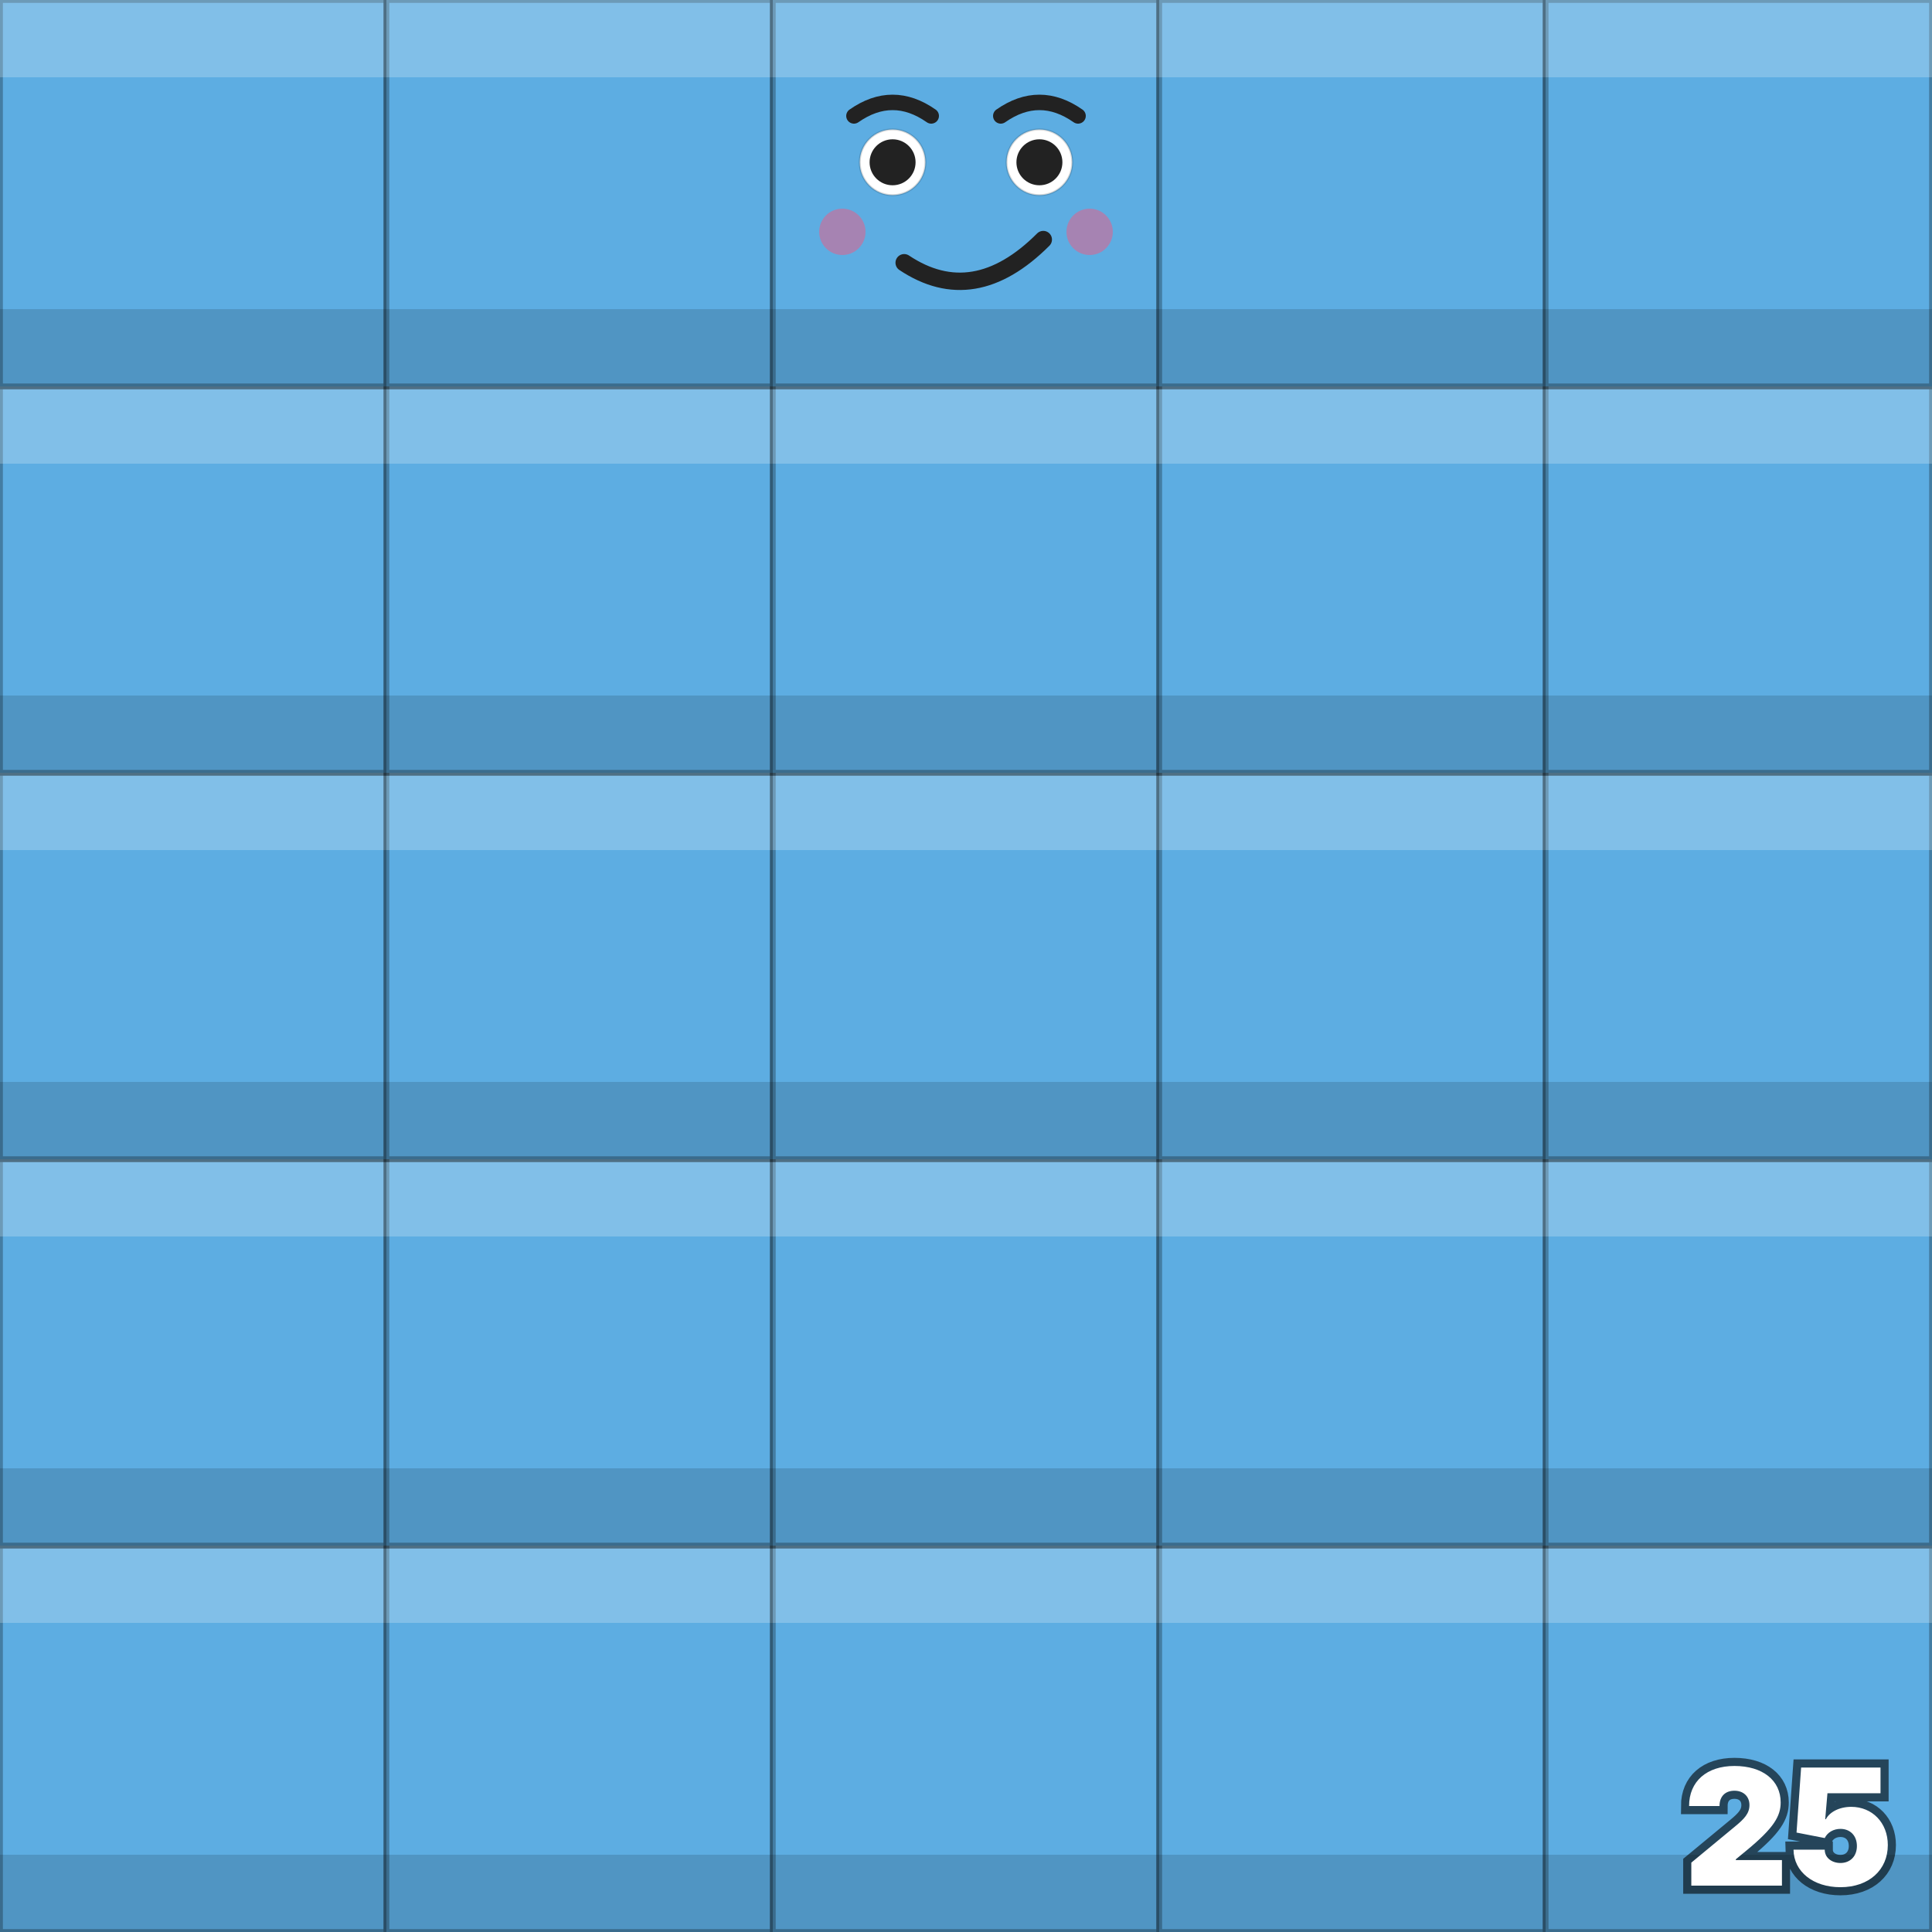
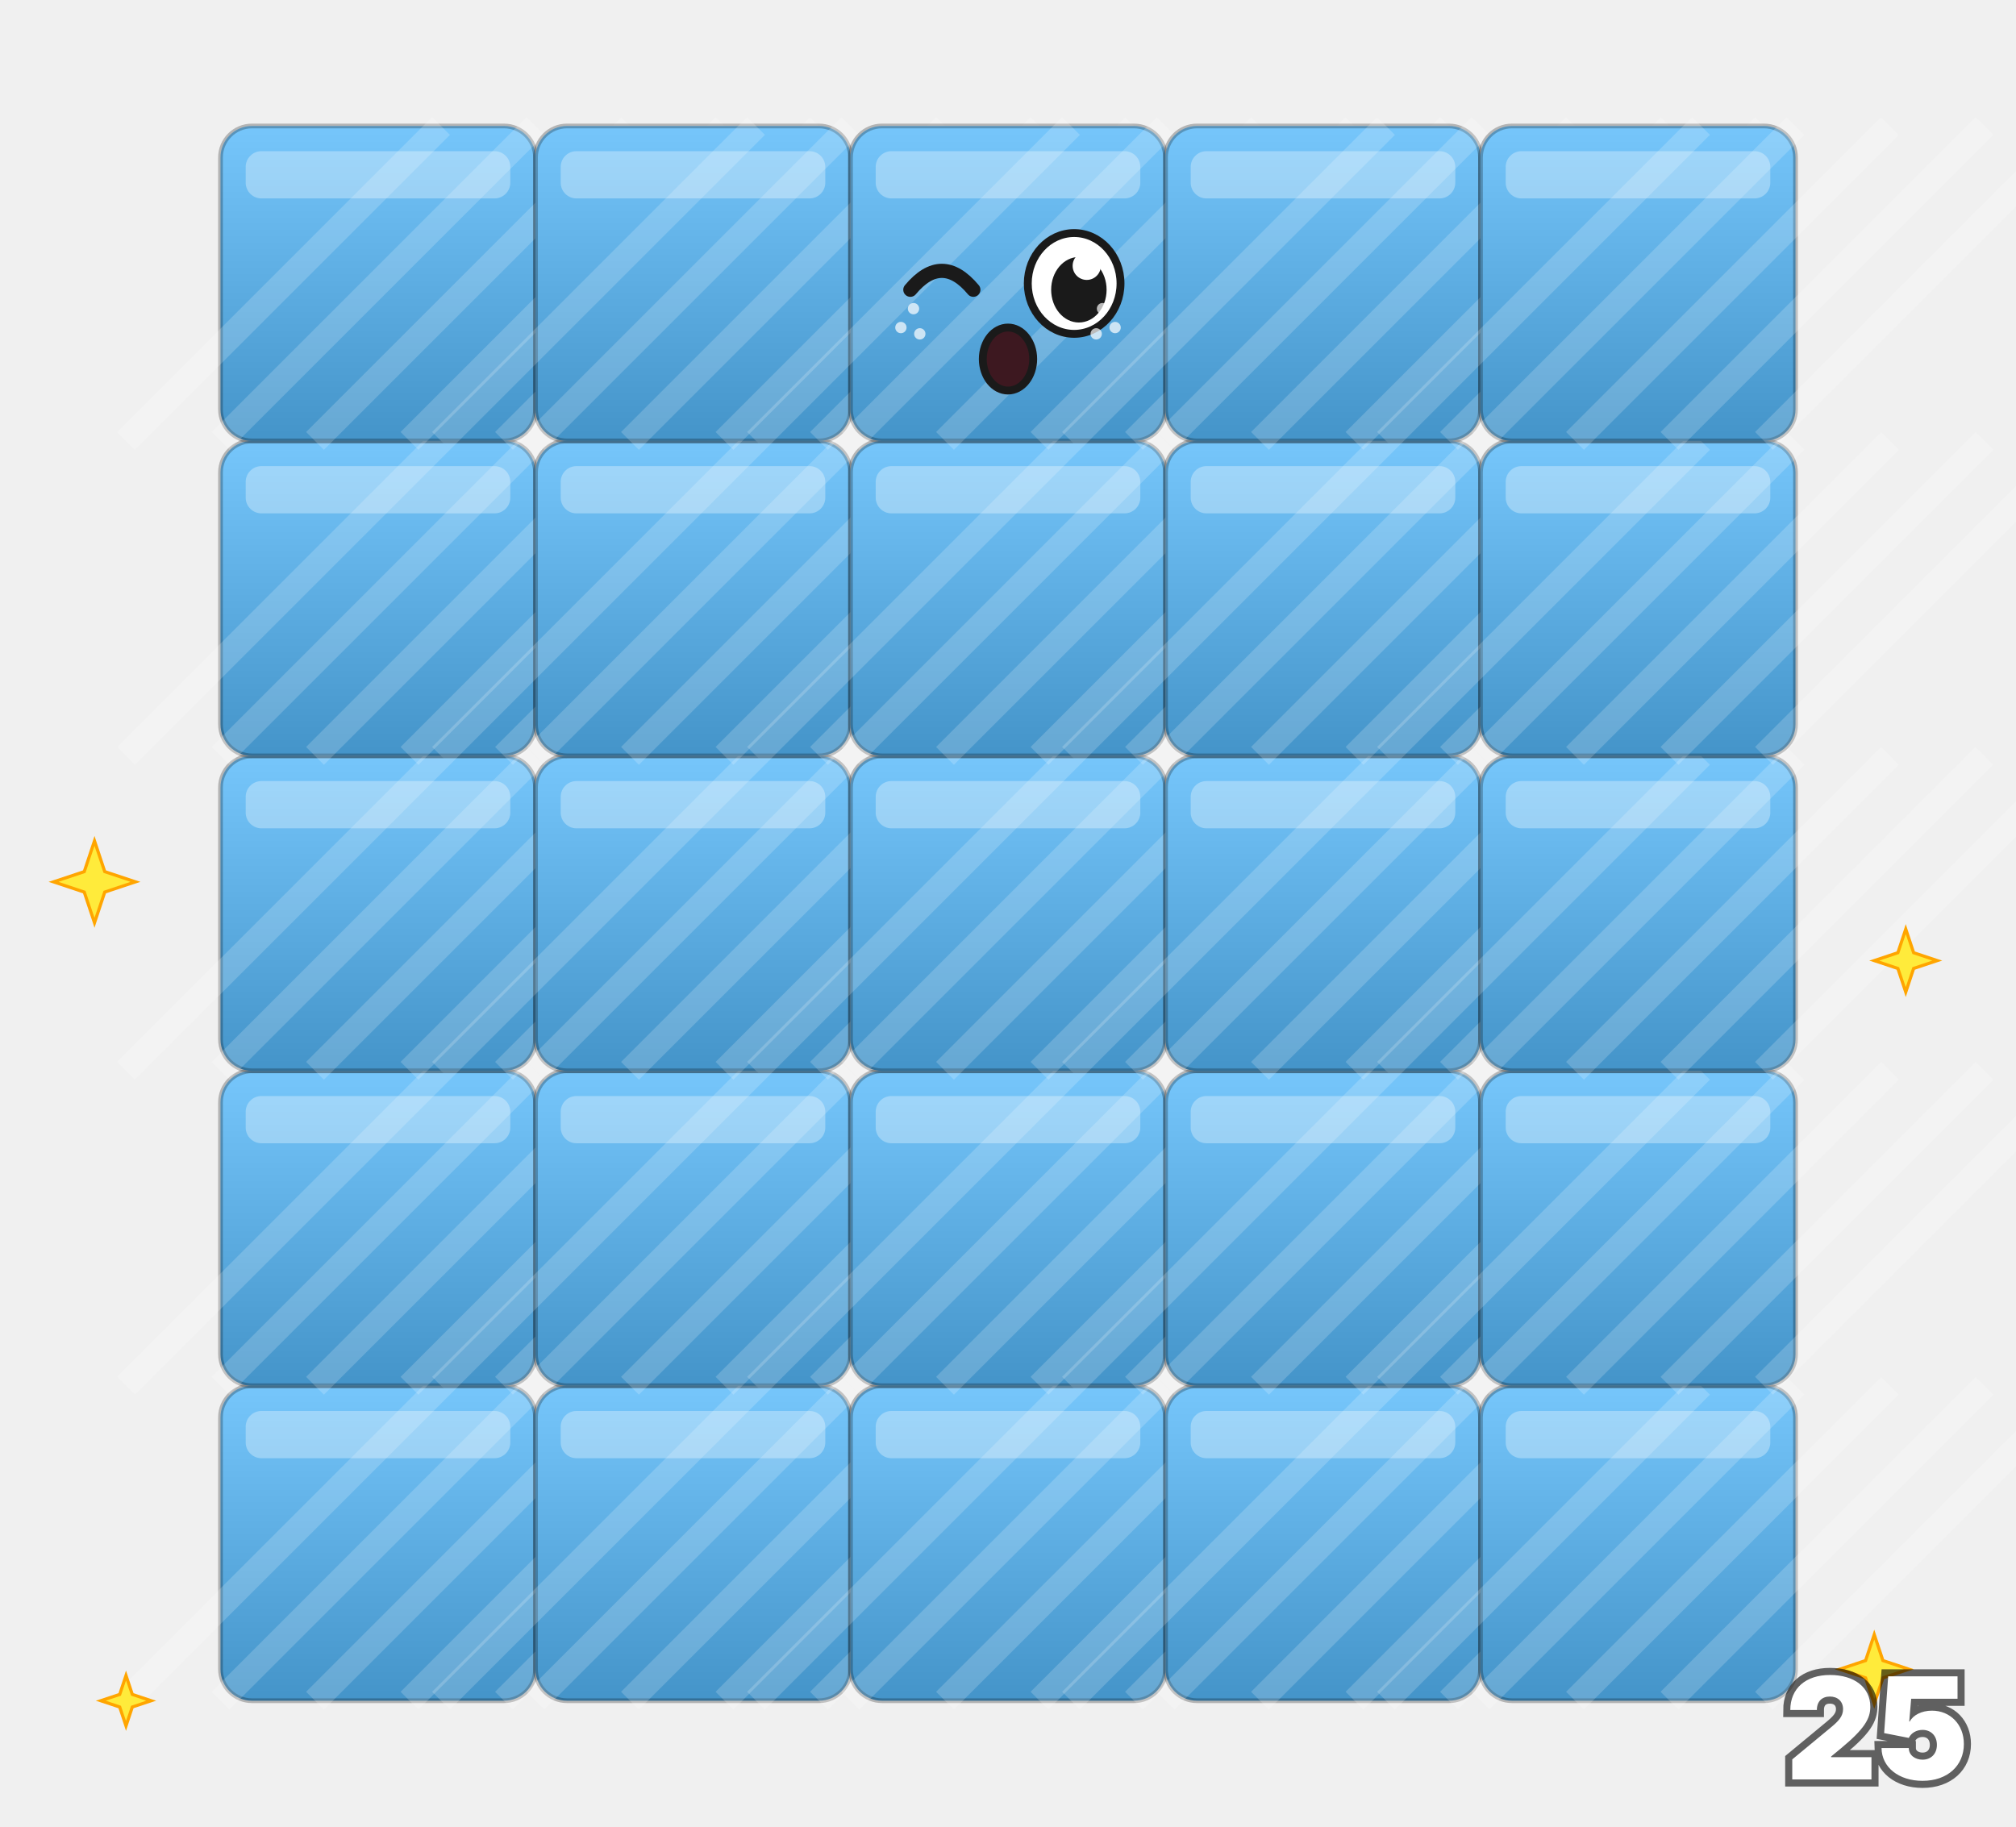
- <svg xmlns="http://www.w3.org/2000/svg" viewBox="0 0 500 500" width="500" height="500">
-   <rect x="0" y="400" width="100" height="100" fill="#5DADE2" stroke="rgba(0,0,0,0.28)" stroke-width="1.5" />
-   <rect x="0" y="400" width="100" height="20" fill="rgba(255,255,255,0.22)" />
-   <rect x="0" y="480" width="100" height="20" fill="rgba(0,0,0,0.14)" />
-   <rect x="100" y="400" width="100" height="100" fill="#5DADE2" stroke="rgba(0,0,0,0.28)" stroke-width="1.5" />
-   <rect x="100" y="400" width="100" height="20" fill="rgba(255,255,255,0.22)" />
-   <rect x="100" y="480" width="100" height="20" fill="rgba(0,0,0,0.14)" />
-   <rect x="200" y="400" width="100" height="100" fill="#5DADE2" stroke="rgba(0,0,0,0.28)" stroke-width="1.5" />
-   <rect x="200" y="400" width="100" height="20" fill="rgba(255,255,255,0.22)" />
-   <rect x="200" y="480" width="100" height="20" fill="rgba(0,0,0,0.14)" />
-   <rect x="300" y="400" width="100" height="100" fill="#5DADE2" stroke="rgba(0,0,0,0.28)" stroke-width="1.5" />
-   <rect x="300" y="400" width="100" height="20" fill="rgba(255,255,255,0.22)" />
-   <rect x="300" y="480" width="100" height="20" fill="rgba(0,0,0,0.14)" />
-   <rect x="400" y="400" width="100" height="100" fill="#5DADE2" stroke="rgba(0,0,0,0.28)" stroke-width="1.5" />
-   <rect x="400" y="400" width="100" height="20" fill="rgba(255,255,255,0.22)" />
-   <rect x="400" y="480" width="100" height="20" fill="rgba(0,0,0,0.14)" />
-   <rect x="0" y="300" width="100" height="100" fill="#5DADE2" stroke="rgba(0,0,0,0.28)" stroke-width="1.5" />
-   <rect x="0" y="300" width="100" height="20" fill="rgba(255,255,255,0.22)" />
-   <rect x="0" y="380" width="100" height="20" fill="rgba(0,0,0,0.14)" />
-   <rect x="100" y="300" width="100" height="100" fill="#5DADE2" stroke="rgba(0,0,0,0.28)" stroke-width="1.5" />
-   <rect x="100" y="300" width="100" height="20" fill="rgba(255,255,255,0.22)" />
-   <rect x="100" y="380" width="100" height="20" fill="rgba(0,0,0,0.14)" />
-   <rect x="200" y="300" width="100" height="100" fill="#5DADE2" stroke="rgba(0,0,0,0.28)" stroke-width="1.5" />
-   <rect x="200" y="300" width="100" height="20" fill="rgba(255,255,255,0.22)" />
-   <rect x="200" y="380" width="100" height="20" fill="rgba(0,0,0,0.14)" />
-   <rect x="300" y="300" width="100" height="100" fill="#5DADE2" stroke="rgba(0,0,0,0.28)" stroke-width="1.5" />
-   <rect x="300" y="300" width="100" height="20" fill="rgba(255,255,255,0.22)" />
-   <rect x="300" y="380" width="100" height="20" fill="rgba(0,0,0,0.14)" />
-   <rect x="400" y="300" width="100" height="100" fill="#5DADE2" stroke="rgba(0,0,0,0.28)" stroke-width="1.5" />
-   <rect x="400" y="300" width="100" height="20" fill="rgba(255,255,255,0.22)" />
-   <rect x="400" y="380" width="100" height="20" fill="rgba(0,0,0,0.14)" />
-   <rect x="0" y="200" width="100" height="100" fill="#5DADE2" stroke="rgba(0,0,0,0.28)" stroke-width="1.5" />
-   <rect x="0" y="200" width="100" height="20" fill="rgba(255,255,255,0.22)" />
-   <rect x="0" y="280" width="100" height="20" fill="rgba(0,0,0,0.14)" />
-   <rect x="100" y="200" width="100" height="100" fill="#5DADE2" stroke="rgba(0,0,0,0.28)" stroke-width="1.5" />
-   <rect x="100" y="200" width="100" height="20" fill="rgba(255,255,255,0.22)" />
-   <rect x="100" y="280" width="100" height="20" fill="rgba(0,0,0,0.14)" />
-   <rect x="200" y="200" width="100" height="100" fill="#5DADE2" stroke="rgba(0,0,0,0.28)" stroke-width="1.5" />
-   <rect x="200" y="200" width="100" height="20" fill="rgba(255,255,255,0.22)" />
-   <rect x="200" y="280" width="100" height="20" fill="rgba(0,0,0,0.14)" />
-   <rect x="300" y="200" width="100" height="100" fill="#5DADE2" stroke="rgba(0,0,0,0.28)" stroke-width="1.5" />
-   <rect x="300" y="200" width="100" height="20" fill="rgba(255,255,255,0.22)" />
-   <rect x="300" y="280" width="100" height="20" fill="rgba(0,0,0,0.14)" />
-   <rect x="400" y="200" width="100" height="100" fill="#5DADE2" stroke="rgba(0,0,0,0.28)" stroke-width="1.5" />
-   <rect x="400" y="200" width="100" height="20" fill="rgba(255,255,255,0.22)" />
-   <rect x="400" y="280" width="100" height="20" fill="rgba(0,0,0,0.14)" />
-   <rect x="0" y="100" width="100" height="100" fill="#5DADE2" stroke="rgba(0,0,0,0.28)" stroke-width="1.5" />
-   <rect x="0" y="100" width="100" height="20" fill="rgba(255,255,255,0.22)" />
-   <rect x="0" y="180" width="100" height="20" fill="rgba(0,0,0,0.14)" />
-   <rect x="100" y="100" width="100" height="100" fill="#5DADE2" stroke="rgba(0,0,0,0.28)" stroke-width="1.5" />
-   <rect x="100" y="100" width="100" height="20" fill="rgba(255,255,255,0.22)" />
-   <rect x="100" y="180" width="100" height="20" fill="rgba(0,0,0,0.14)" />
-   <rect x="200" y="100" width="100" height="100" fill="#5DADE2" stroke="rgba(0,0,0,0.28)" stroke-width="1.5" />
-   <rect x="200" y="100" width="100" height="20" fill="rgba(255,255,255,0.22)" />
-   <rect x="200" y="180" width="100" height="20" fill="rgba(0,0,0,0.14)" />
-   <rect x="300" y="100" width="100" height="100" fill="#5DADE2" stroke="rgba(0,0,0,0.28)" stroke-width="1.5" />
-   <rect x="300" y="100" width="100" height="20" fill="rgba(255,255,255,0.22)" />
-   <rect x="300" y="180" width="100" height="20" fill="rgba(0,0,0,0.14)" />
-   <rect x="400" y="100" width="100" height="100" fill="#5DADE2" stroke="rgba(0,0,0,0.28)" stroke-width="1.5" />
-   <rect x="400" y="100" width="100" height="20" fill="rgba(255,255,255,0.22)" />
-   <rect x="400" y="180" width="100" height="20" fill="rgba(0,0,0,0.14)" />
-   <rect x="0" y="0" width="100" height="100" fill="#5DADE2" stroke="rgba(0,0,0,0.28)" stroke-width="1.5" />
-   <rect x="0" y="0" width="100" height="20" fill="rgba(255,255,255,0.22)" />
-   <rect x="0" y="80" width="100" height="20" fill="rgba(0,0,0,0.14)" />
-   <rect x="100" y="0" width="100" height="100" fill="#5DADE2" stroke="rgba(0,0,0,0.28)" stroke-width="1.5" />
-   <rect x="100" y="0" width="100" height="20" fill="rgba(255,255,255,0.22)" />
-   <rect x="100" y="80" width="100" height="20" fill="rgba(0,0,0,0.14)" />
-   <rect x="200" y="0" width="100" height="100" fill="#5DADE2" stroke="rgba(0,0,0,0.28)" stroke-width="1.5" />
-   <rect x="200" y="0" width="100" height="20" fill="rgba(255,255,255,0.22)" />
-   <rect x="200" y="80" width="100" height="20" fill="rgba(0,0,0,0.14)" />
-   <rect x="300" y="0" width="100" height="100" fill="#5DADE2" stroke="rgba(0,0,0,0.28)" stroke-width="1.5" />
-   <rect x="300" y="0" width="100" height="20" fill="rgba(255,255,255,0.22)" />
-   <rect x="300" y="80" width="100" height="20" fill="rgba(0,0,0,0.14)" />
-   <rect x="400" y="0" width="100" height="100" fill="#5DADE2" stroke="rgba(0,0,0,0.28)" stroke-width="1.5" />
-   <rect x="400" y="0" width="100" height="20" fill="rgba(255,255,255,0.22)" />
-   <rect x="400" y="80" width="100" height="20" fill="rgba(0,0,0,0.14)" />
-   <path d="M 221 30 Q 231 23, 241 30" stroke="#222" stroke-width="4" fill="none" stroke-linecap="round" />
-   <path d="M 259 30 Q 269 23, 279 30" stroke="#222" stroke-width="4" fill="none" stroke-linecap="round" />
-   <circle cx="231" cy="42" r="8.5" fill="white" stroke="rgba(0,0,0,0.15)" stroke-width="0.5" />
-   <circle cx="269" cy="42" r="8.5" fill="white" stroke="rgba(0,0,0,0.15)" stroke-width="0.5" />
-   <circle cx="231" cy="42" r="5.95" fill="#222" />
-   <circle cx="269" cy="42" r="5.95" fill="#222" />
-   <circle cx="218" cy="60" r="6" fill="rgba(255,80,120,0.45)" />
-   <circle cx="282" cy="60" r="6" fill="rgba(255,80,120,0.45)" />
-   <path d="M 234 68 Q 252 80, 270 62" stroke="#222" stroke-width="4.5" fill="none" stroke-linecap="round" />
-   <text x="490" y="488" font-family="-apple-system, BlinkMacSystemFont, 'Segoe UI', sans-serif" font-weight="900" font-size="42" fill="white" stroke="rgba(0,0,0,0.6)" stroke-width="4.2" paint-order="stroke fill" text-anchor="end">25</text>
+ <svg xmlns="http://www.w3.org/2000/svg" viewBox="0 0 640 580" width="640" height="580">
+   <defs>
+     <linearGradient id="grad-25" x1="0%" y1="0%" x2="0%" y2="100%">
+       <stop offset="0%" stop-color="#76c6fb" />
+       <stop offset="50%" stop-color="#5DADE2" />
+       <stop offset="100%" stop-color="#4494c9" />
+     </linearGradient>
+   </defs>
+   <rect x="70" y="440" width="100" height="100" rx="10" fill="url(#grad-25)" stroke="rgba(0,0,0,0.25)" stroke-width="1.5" />
+   <g clip-path="inset(0 round 10)">
+     <line x1="40" y1="540" x2="140" y2="440" stroke="rgba(255,255,255,0.18)" stroke-width="8" />
+     <line x1="70" y1="540" x2="170" y2="440" stroke="rgba(255,255,255,0.18)" stroke-width="8" />
+     <line x1="100" y1="540" x2="200" y2="440" stroke="rgba(255,255,255,0.18)" stroke-width="8" />
+     <line x1="130" y1="540" x2="230" y2="440" stroke="rgba(255,255,255,0.18)" stroke-width="8" />
+     <line x1="160" y1="540" x2="260" y2="440" stroke="rgba(255,255,255,0.18)" stroke-width="8" />
+   </g>
+   <rect x="78" y="448" width="84" height="15" rx="5" fill="rgba(255,255,255,0.32)" />
+   <rect x="170" y="440" width="100" height="100" rx="10" fill="url(#grad-25)" stroke="rgba(0,0,0,0.25)" stroke-width="1.5" />
+   <g clip-path="inset(0 round 10)">
+     <line x1="140" y1="540" x2="240" y2="440" stroke="rgba(255,255,255,0.18)" stroke-width="8" />
+     <line x1="170" y1="540" x2="270" y2="440" stroke="rgba(255,255,255,0.18)" stroke-width="8" />
+     <line x1="200" y1="540" x2="300" y2="440" stroke="rgba(255,255,255,0.18)" stroke-width="8" />
+     <line x1="230" y1="540" x2="330" y2="440" stroke="rgba(255,255,255,0.18)" stroke-width="8" />
+     <line x1="260" y1="540" x2="360" y2="440" stroke="rgba(255,255,255,0.18)" stroke-width="8" />
+   </g>
+   <rect x="178" y="448" width="84" height="15" rx="5" fill="rgba(255,255,255,0.32)" />
+   <rect x="270" y="440" width="100" height="100" rx="10" fill="url(#grad-25)" stroke="rgba(0,0,0,0.25)" stroke-width="1.5" />
+   <g clip-path="inset(0 round 10)">
+     <line x1="240" y1="540" x2="340" y2="440" stroke="rgba(255,255,255,0.18)" stroke-width="8" />
+     <line x1="270" y1="540" x2="370" y2="440" stroke="rgba(255,255,255,0.18)" stroke-width="8" />
+     <line x1="300" y1="540" x2="400" y2="440" stroke="rgba(255,255,255,0.18)" stroke-width="8" />
+     <line x1="330" y1="540" x2="430" y2="440" stroke="rgba(255,255,255,0.18)" stroke-width="8" />
+     <line x1="360" y1="540" x2="460" y2="440" stroke="rgba(255,255,255,0.18)" stroke-width="8" />
+   </g>
+   <rect x="278" y="448" width="84" height="15" rx="5" fill="rgba(255,255,255,0.32)" />
+   <rect x="370" y="440" width="100" height="100" rx="10" fill="url(#grad-25)" stroke="rgba(0,0,0,0.25)" stroke-width="1.5" />
+   <g clip-path="inset(0 round 10)">
+     <line x1="340" y1="540" x2="440" y2="440" stroke="rgba(255,255,255,0.18)" stroke-width="8" />
+     <line x1="370" y1="540" x2="470" y2="440" stroke="rgba(255,255,255,0.18)" stroke-width="8" />
+     <line x1="400" y1="540" x2="500" y2="440" stroke="rgba(255,255,255,0.18)" stroke-width="8" />
+     <line x1="430" y1="540" x2="530" y2="440" stroke="rgba(255,255,255,0.18)" stroke-width="8" />
+     <line x1="460" y1="540" x2="560" y2="440" stroke="rgba(255,255,255,0.18)" stroke-width="8" />
+   </g>
+   <rect x="378" y="448" width="84" height="15" rx="5" fill="rgba(255,255,255,0.32)" />
+   <rect x="470" y="440" width="100" height="100" rx="10" fill="url(#grad-25)" stroke="rgba(0,0,0,0.25)" stroke-width="1.5" />
+   <g clip-path="inset(0 round 10)">
+     <line x1="440" y1="540" x2="540" y2="440" stroke="rgba(255,255,255,0.18)" stroke-width="8" />
+     <line x1="470" y1="540" x2="570" y2="440" stroke="rgba(255,255,255,0.18)" stroke-width="8" />
+     <line x1="500" y1="540" x2="600" y2="440" stroke="rgba(255,255,255,0.18)" stroke-width="8" />
+     <line x1="530" y1="540" x2="630" y2="440" stroke="rgba(255,255,255,0.18)" stroke-width="8" />
+     <line x1="560" y1="540" x2="660" y2="440" stroke="rgba(255,255,255,0.18)" stroke-width="8" />
+   </g>
+   <rect x="478" y="448" width="84" height="15" rx="5" fill="rgba(255,255,255,0.32)" />
+   <rect x="70" y="340" width="100" height="100" rx="10" fill="url(#grad-25)" stroke="rgba(0,0,0,0.25)" stroke-width="1.5" />
+   <g clip-path="inset(0 round 10)">
+     <line x1="40" y1="440" x2="140" y2="340" stroke="rgba(255,255,255,0.18)" stroke-width="8" />
+     <line x1="70" y1="440" x2="170" y2="340" stroke="rgba(255,255,255,0.18)" stroke-width="8" />
+     <line x1="100" y1="440" x2="200" y2="340" stroke="rgba(255,255,255,0.18)" stroke-width="8" />
+     <line x1="130" y1="440" x2="230" y2="340" stroke="rgba(255,255,255,0.18)" stroke-width="8" />
+     <line x1="160" y1="440" x2="260" y2="340" stroke="rgba(255,255,255,0.18)" stroke-width="8" />
+   </g>
+   <rect x="78" y="348" width="84" height="15" rx="5" fill="rgba(255,255,255,0.32)" />
+   <rect x="170" y="340" width="100" height="100" rx="10" fill="url(#grad-25)" stroke="rgba(0,0,0,0.25)" stroke-width="1.5" />
+   <g clip-path="inset(0 round 10)">
+     <line x1="140" y1="440" x2="240" y2="340" stroke="rgba(255,255,255,0.18)" stroke-width="8" />
+     <line x1="170" y1="440" x2="270" y2="340" stroke="rgba(255,255,255,0.18)" stroke-width="8" />
+     <line x1="200" y1="440" x2="300" y2="340" stroke="rgba(255,255,255,0.18)" stroke-width="8" />
+     <line x1="230" y1="440" x2="330" y2="340" stroke="rgba(255,255,255,0.18)" stroke-width="8" />
+     <line x1="260" y1="440" x2="360" y2="340" stroke="rgba(255,255,255,0.18)" stroke-width="8" />
+   </g>
+   <rect x="178" y="348" width="84" height="15" rx="5" fill="rgba(255,255,255,0.32)" />
+   <rect x="270" y="340" width="100" height="100" rx="10" fill="url(#grad-25)" stroke="rgba(0,0,0,0.25)" stroke-width="1.5" />
+   <g clip-path="inset(0 round 10)">
+     <line x1="240" y1="440" x2="340" y2="340" stroke="rgba(255,255,255,0.18)" stroke-width="8" />
+     <line x1="270" y1="440" x2="370" y2="340" stroke="rgba(255,255,255,0.18)" stroke-width="8" />
+     <line x1="300" y1="440" x2="400" y2="340" stroke="rgba(255,255,255,0.18)" stroke-width="8" />
+     <line x1="330" y1="440" x2="430" y2="340" stroke="rgba(255,255,255,0.18)" stroke-width="8" />
+     <line x1="360" y1="440" x2="460" y2="340" stroke="rgba(255,255,255,0.18)" stroke-width="8" />
+   </g>
+   <rect x="278" y="348" width="84" height="15" rx="5" fill="rgba(255,255,255,0.32)" />
+   <rect x="370" y="340" width="100" height="100" rx="10" fill="url(#grad-25)" stroke="rgba(0,0,0,0.25)" stroke-width="1.5" />
+   <g clip-path="inset(0 round 10)">
+     <line x1="340" y1="440" x2="440" y2="340" stroke="rgba(255,255,255,0.18)" stroke-width="8" />
+     <line x1="370" y1="440" x2="470" y2="340" stroke="rgba(255,255,255,0.18)" stroke-width="8" />
+     <line x1="400" y1="440" x2="500" y2="340" stroke="rgba(255,255,255,0.18)" stroke-width="8" />
+     <line x1="430" y1="440" x2="530" y2="340" stroke="rgba(255,255,255,0.18)" stroke-width="8" />
+     <line x1="460" y1="440" x2="560" y2="340" stroke="rgba(255,255,255,0.18)" stroke-width="8" />
+   </g>
+   <rect x="378" y="348" width="84" height="15" rx="5" fill="rgba(255,255,255,0.32)" />
+   <rect x="470" y="340" width="100" height="100" rx="10" fill="url(#grad-25)" stroke="rgba(0,0,0,0.25)" stroke-width="1.5" />
+   <g clip-path="inset(0 round 10)">
+     <line x1="440" y1="440" x2="540" y2="340" stroke="rgba(255,255,255,0.18)" stroke-width="8" />
+     <line x1="470" y1="440" x2="570" y2="340" stroke="rgba(255,255,255,0.18)" stroke-width="8" />
+     <line x1="500" y1="440" x2="600" y2="340" stroke="rgba(255,255,255,0.18)" stroke-width="8" />
+     <line x1="530" y1="440" x2="630" y2="340" stroke="rgba(255,255,255,0.18)" stroke-width="8" />
+     <line x1="560" y1="440" x2="660" y2="340" stroke="rgba(255,255,255,0.18)" stroke-width="8" />
+   </g>
+   <rect x="478" y="348" width="84" height="15" rx="5" fill="rgba(255,255,255,0.32)" />
+   <rect x="70" y="240" width="100" height="100" rx="10" fill="url(#grad-25)" stroke="rgba(0,0,0,0.25)" stroke-width="1.5" />
+   <g clip-path="inset(0 round 10)">
+     <line x1="40" y1="340" x2="140" y2="240" stroke="rgba(255,255,255,0.18)" stroke-width="8" />
+     <line x1="70" y1="340" x2="170" y2="240" stroke="rgba(255,255,255,0.18)" stroke-width="8" />
+     <line x1="100" y1="340" x2="200" y2="240" stroke="rgba(255,255,255,0.18)" stroke-width="8" />
+     <line x1="130" y1="340" x2="230" y2="240" stroke="rgba(255,255,255,0.18)" stroke-width="8" />
+     <line x1="160" y1="340" x2="260" y2="240" stroke="rgba(255,255,255,0.18)" stroke-width="8" />
+   </g>
+   <rect x="78" y="248" width="84" height="15" rx="5" fill="rgba(255,255,255,0.32)" />
+   <rect x="170" y="240" width="100" height="100" rx="10" fill="url(#grad-25)" stroke="rgba(0,0,0,0.25)" stroke-width="1.5" />
+   <g clip-path="inset(0 round 10)">
+     <line x1="140" y1="340" x2="240" y2="240" stroke="rgba(255,255,255,0.18)" stroke-width="8" />
+     <line x1="170" y1="340" x2="270" y2="240" stroke="rgba(255,255,255,0.18)" stroke-width="8" />
+     <line x1="200" y1="340" x2="300" y2="240" stroke="rgba(255,255,255,0.18)" stroke-width="8" />
+     <line x1="230" y1="340" x2="330" y2="240" stroke="rgba(255,255,255,0.18)" stroke-width="8" />
+     <line x1="260" y1="340" x2="360" y2="240" stroke="rgba(255,255,255,0.18)" stroke-width="8" />
+   </g>
+   <rect x="178" y="248" width="84" height="15" rx="5" fill="rgba(255,255,255,0.32)" />
+   <rect x="270" y="240" width="100" height="100" rx="10" fill="url(#grad-25)" stroke="rgba(0,0,0,0.25)" stroke-width="1.5" />
+   <g clip-path="inset(0 round 10)">
+     <line x1="240" y1="340" x2="340" y2="240" stroke="rgba(255,255,255,0.18)" stroke-width="8" />
+     <line x1="270" y1="340" x2="370" y2="240" stroke="rgba(255,255,255,0.18)" stroke-width="8" />
+     <line x1="300" y1="340" x2="400" y2="240" stroke="rgba(255,255,255,0.18)" stroke-width="8" />
+     <line x1="330" y1="340" x2="430" y2="240" stroke="rgba(255,255,255,0.18)" stroke-width="8" />
+     <line x1="360" y1="340" x2="460" y2="240" stroke="rgba(255,255,255,0.18)" stroke-width="8" />
+   </g>
+   <rect x="278" y="248" width="84" height="15" rx="5" fill="rgba(255,255,255,0.32)" />
+   <rect x="370" y="240" width="100" height="100" rx="10" fill="url(#grad-25)" stroke="rgba(0,0,0,0.25)" stroke-width="1.5" />
+   <g clip-path="inset(0 round 10)">
+     <line x1="340" y1="340" x2="440" y2="240" stroke="rgba(255,255,255,0.18)" stroke-width="8" />
+     <line x1="370" y1="340" x2="470" y2="240" stroke="rgba(255,255,255,0.18)" stroke-width="8" />
+     <line x1="400" y1="340" x2="500" y2="240" stroke="rgba(255,255,255,0.18)" stroke-width="8" />
+     <line x1="430" y1="340" x2="530" y2="240" stroke="rgba(255,255,255,0.18)" stroke-width="8" />
+     <line x1="460" y1="340" x2="560" y2="240" stroke="rgba(255,255,255,0.18)" stroke-width="8" />
+   </g>
+   <rect x="378" y="248" width="84" height="15" rx="5" fill="rgba(255,255,255,0.32)" />
+   <rect x="470" y="240" width="100" height="100" rx="10" fill="url(#grad-25)" stroke="rgba(0,0,0,0.25)" stroke-width="1.5" />
+   <g clip-path="inset(0 round 10)">
+     <line x1="440" y1="340" x2="540" y2="240" stroke="rgba(255,255,255,0.18)" stroke-width="8" />
+     <line x1="470" y1="340" x2="570" y2="240" stroke="rgba(255,255,255,0.18)" stroke-width="8" />
+     <line x1="500" y1="340" x2="600" y2="240" stroke="rgba(255,255,255,0.18)" stroke-width="8" />
+     <line x1="530" y1="340" x2="630" y2="240" stroke="rgba(255,255,255,0.18)" stroke-width="8" />
+     <line x1="560" y1="340" x2="660" y2="240" stroke="rgba(255,255,255,0.18)" stroke-width="8" />
+   </g>
+   <rect x="478" y="248" width="84" height="15" rx="5" fill="rgba(255,255,255,0.32)" />
+   <rect x="70" y="140" width="100" height="100" rx="10" fill="url(#grad-25)" stroke="rgba(0,0,0,0.25)" stroke-width="1.5" />
+   <g clip-path="inset(0 round 10)">
+     <line x1="40" y1="240" x2="140" y2="140" stroke="rgba(255,255,255,0.18)" stroke-width="8" />
+     <line x1="70" y1="240" x2="170" y2="140" stroke="rgba(255,255,255,0.18)" stroke-width="8" />
+     <line x1="100" y1="240" x2="200" y2="140" stroke="rgba(255,255,255,0.18)" stroke-width="8" />
+     <line x1="130" y1="240" x2="230" y2="140" stroke="rgba(255,255,255,0.18)" stroke-width="8" />
+     <line x1="160" y1="240" x2="260" y2="140" stroke="rgba(255,255,255,0.18)" stroke-width="8" />
+   </g>
+   <rect x="78" y="148" width="84" height="15" rx="5" fill="rgba(255,255,255,0.32)" />
+   <rect x="170" y="140" width="100" height="100" rx="10" fill="url(#grad-25)" stroke="rgba(0,0,0,0.25)" stroke-width="1.5" />
+   <g clip-path="inset(0 round 10)">
+     <line x1="140" y1="240" x2="240" y2="140" stroke="rgba(255,255,255,0.18)" stroke-width="8" />
+     <line x1="170" y1="240" x2="270" y2="140" stroke="rgba(255,255,255,0.18)" stroke-width="8" />
+     <line x1="200" y1="240" x2="300" y2="140" stroke="rgba(255,255,255,0.18)" stroke-width="8" />
+     <line x1="230" y1="240" x2="330" y2="140" stroke="rgba(255,255,255,0.18)" stroke-width="8" />
+     <line x1="260" y1="240" x2="360" y2="140" stroke="rgba(255,255,255,0.18)" stroke-width="8" />
+   </g>
+   <rect x="178" y="148" width="84" height="15" rx="5" fill="rgba(255,255,255,0.32)" />
+   <rect x="270" y="140" width="100" height="100" rx="10" fill="url(#grad-25)" stroke="rgba(0,0,0,0.25)" stroke-width="1.5" />
+   <g clip-path="inset(0 round 10)">
+     <line x1="240" y1="240" x2="340" y2="140" stroke="rgba(255,255,255,0.18)" stroke-width="8" />
+     <line x1="270" y1="240" x2="370" y2="140" stroke="rgba(255,255,255,0.18)" stroke-width="8" />
+     <line x1="300" y1="240" x2="400" y2="140" stroke="rgba(255,255,255,0.18)" stroke-width="8" />
+     <line x1="330" y1="240" x2="430" y2="140" stroke="rgba(255,255,255,0.18)" stroke-width="8" />
+     <line x1="360" y1="240" x2="460" y2="140" stroke="rgba(255,255,255,0.18)" stroke-width="8" />
+   </g>
+   <rect x="278" y="148" width="84" height="15" rx="5" fill="rgba(255,255,255,0.32)" />
+   <rect x="370" y="140" width="100" height="100" rx="10" fill="url(#grad-25)" stroke="rgba(0,0,0,0.25)" stroke-width="1.5" />
+   <g clip-path="inset(0 round 10)">
+     <line x1="340" y1="240" x2="440" y2="140" stroke="rgba(255,255,255,0.18)" stroke-width="8" />
+     <line x1="370" y1="240" x2="470" y2="140" stroke="rgba(255,255,255,0.18)" stroke-width="8" />
+     <line x1="400" y1="240" x2="500" y2="140" stroke="rgba(255,255,255,0.18)" stroke-width="8" />
+     <line x1="430" y1="240" x2="530" y2="140" stroke="rgba(255,255,255,0.18)" stroke-width="8" />
+     <line x1="460" y1="240" x2="560" y2="140" stroke="rgba(255,255,255,0.18)" stroke-width="8" />
+   </g>
+   <rect x="378" y="148" width="84" height="15" rx="5" fill="rgba(255,255,255,0.32)" />
+   <rect x="470" y="140" width="100" height="100" rx="10" fill="url(#grad-25)" stroke="rgba(0,0,0,0.25)" stroke-width="1.5" />
+   <g clip-path="inset(0 round 10)">
+     <line x1="440" y1="240" x2="540" y2="140" stroke="rgba(255,255,255,0.18)" stroke-width="8" />
+     <line x1="470" y1="240" x2="570" y2="140" stroke="rgba(255,255,255,0.18)" stroke-width="8" />
+     <line x1="500" y1="240" x2="600" y2="140" stroke="rgba(255,255,255,0.18)" stroke-width="8" />
+     <line x1="530" y1="240" x2="630" y2="140" stroke="rgba(255,255,255,0.18)" stroke-width="8" />
+     <line x1="560" y1="240" x2="660" y2="140" stroke="rgba(255,255,255,0.18)" stroke-width="8" />
+   </g>
+   <rect x="478" y="148" width="84" height="15" rx="5" fill="rgba(255,255,255,0.32)" />
+   <rect x="70" y="40" width="100" height="100" rx="10" fill="url(#grad-25)" stroke="rgba(0,0,0,0.25)" stroke-width="1.5" />
+   <g clip-path="inset(0 round 10)">
+     <line x1="40" y1="140" x2="140" y2="40" stroke="rgba(255,255,255,0.18)" stroke-width="8" />
+     <line x1="70" y1="140" x2="170" y2="40" stroke="rgba(255,255,255,0.18)" stroke-width="8" />
+     <line x1="100" y1="140" x2="200" y2="40" stroke="rgba(255,255,255,0.18)" stroke-width="8" />
+     <line x1="130" y1="140" x2="230" y2="40" stroke="rgba(255,255,255,0.18)" stroke-width="8" />
+     <line x1="160" y1="140" x2="260" y2="40" stroke="rgba(255,255,255,0.18)" stroke-width="8" />
+   </g>
+   <rect x="78" y="48" width="84" height="15" rx="5" fill="rgba(255,255,255,0.32)" />
+   <rect x="170" y="40" width="100" height="100" rx="10" fill="url(#grad-25)" stroke="rgba(0,0,0,0.25)" stroke-width="1.5" />
+   <g clip-path="inset(0 round 10)">
+     <line x1="140" y1="140" x2="240" y2="40" stroke="rgba(255,255,255,0.18)" stroke-width="8" />
+     <line x1="170" y1="140" x2="270" y2="40" stroke="rgba(255,255,255,0.18)" stroke-width="8" />
+     <line x1="200" y1="140" x2="300" y2="40" stroke="rgba(255,255,255,0.18)" stroke-width="8" />
+     <line x1="230" y1="140" x2="330" y2="40" stroke="rgba(255,255,255,0.18)" stroke-width="8" />
+     <line x1="260" y1="140" x2="360" y2="40" stroke="rgba(255,255,255,0.18)" stroke-width="8" />
+   </g>
+   <rect x="178" y="48" width="84" height="15" rx="5" fill="rgba(255,255,255,0.32)" />
+   <rect x="270" y="40" width="100" height="100" rx="10" fill="url(#grad-25)" stroke="rgba(0,0,0,0.25)" stroke-width="1.5" />
+   <g clip-path="inset(0 round 10)">
+     <line x1="240" y1="140" x2="340" y2="40" stroke="rgba(255,255,255,0.18)" stroke-width="8" />
+     <line x1="270" y1="140" x2="370" y2="40" stroke="rgba(255,255,255,0.18)" stroke-width="8" />
+     <line x1="300" y1="140" x2="400" y2="40" stroke="rgba(255,255,255,0.18)" stroke-width="8" />
+     <line x1="330" y1="140" x2="430" y2="40" stroke="rgba(255,255,255,0.18)" stroke-width="8" />
+     <line x1="360" y1="140" x2="460" y2="40" stroke="rgba(255,255,255,0.18)" stroke-width="8" />
+   </g>
+   <rect x="278" y="48" width="84" height="15" rx="5" fill="rgba(255,255,255,0.32)" />
+   <rect x="370" y="40" width="100" height="100" rx="10" fill="url(#grad-25)" stroke="rgba(0,0,0,0.25)" stroke-width="1.5" />
+   <g clip-path="inset(0 round 10)">
+     <line x1="340" y1="140" x2="440" y2="40" stroke="rgba(255,255,255,0.18)" stroke-width="8" />
+     <line x1="370" y1="140" x2="470" y2="40" stroke="rgba(255,255,255,0.18)" stroke-width="8" />
+     <line x1="400" y1="140" x2="500" y2="40" stroke="rgba(255,255,255,0.18)" stroke-width="8" />
+     <line x1="430" y1="140" x2="530" y2="40" stroke="rgba(255,255,255,0.18)" stroke-width="8" />
+     <line x1="460" y1="140" x2="560" y2="40" stroke="rgba(255,255,255,0.18)" stroke-width="8" />
+   </g>
+   <rect x="378" y="48" width="84" height="15" rx="5" fill="rgba(255,255,255,0.32)" />
+   <rect x="470" y="40" width="100" height="100" rx="10" fill="url(#grad-25)" stroke="rgba(0,0,0,0.25)" stroke-width="1.5" />
+   <g clip-path="inset(0 round 10)">
+     <line x1="440" y1="140" x2="540" y2="40" stroke="rgba(255,255,255,0.18)" stroke-width="8" />
+     <line x1="470" y1="140" x2="570" y2="40" stroke="rgba(255,255,255,0.18)" stroke-width="8" />
+     <line x1="500" y1="140" x2="600" y2="40" stroke="rgba(255,255,255,0.18)" stroke-width="8" />
+     <line x1="530" y1="140" x2="630" y2="40" stroke="rgba(255,255,255,0.18)" stroke-width="8" />
+     <line x1="560" y1="140" x2="660" y2="40" stroke="rgba(255,255,255,0.18)" stroke-width="8" />
+   </g>
+   <rect x="478" y="48" width="84" height="15" rx="5" fill="rgba(255,255,255,0.32)" />
+   <path d="M 289 92 Q 299 80, 309 92" stroke="#1a1a1a" stroke-width="4.5" fill="none" stroke-linecap="round" />
+   <ellipse cx="341" cy="90" rx="14.72" ry="16" fill="white" stroke="#1a1a1a" stroke-width="2.5" />
+   <ellipse cx="342.5" cy="92" rx="8.8" ry="10.4" fill="#1a1a1a" />
+   <circle cx="345" cy="84.4" r="4.48" fill="white" />
+   <circle cx="290" cy="98" r="1.8" fill="rgba(255,255,255,0.7)" />
+   <circle cx="286" cy="104" r="1.8" fill="rgba(255,255,255,0.7)" />
+   <circle cx="292" cy="106" r="1.8" fill="rgba(255,255,255,0.7)" />
+   <circle cx="350" cy="98" r="1.8" fill="rgba(255,255,255,0.7)" />
+   <circle cx="354" cy="104" r="1.8" fill="rgba(255,255,255,0.7)" />
+   <circle cx="348" cy="106" r="1.8" fill="rgba(255,255,255,0.7)" />
+   <ellipse cx="320" cy="114" rx="8" ry="10" fill="#3D1820" stroke="#1a1a1a" stroke-width="2.5" />
+   <path d="M 30 267 L 33.25 276.75 L 43 280 L 33.25 283.25 L 30 293 L 26.75 283.25 L 17 280 L 26.75 276.75 Z" fill="#FFEB3B" stroke="#FFA500" stroke-width="1" />
+   <path d="M 605 295 L 607.5 302.5 L 615 305 L 607.5 307.5 L 605 315 L 602.5 307.5 L 595 305 L 602.5 302.5 Z" fill="#FFEB3B" stroke="#FFA500" stroke-width="1" />
+   <path d="M 40 532 L 42 538 L 48 540 L 42 542 L 40 548 L 38 542 L 32 540 L 38 538 Z" fill="#FFEB3B" stroke="#FFA500" stroke-width="1" />
+   <path d="M 595 519 L 597.75 527.25 L 606 530 L 597.75 532.75 L 595 541 L 592.25 532.75 L 584 530 L 592.25 527.25 Z" fill="#FFEB3B" stroke="#FFA500" stroke-width="1" />
+   <text x="625" y="565" font-family="-apple-system, BlinkMacSystemFont, 'Segoe UI', sans-serif" font-weight="900" font-size="45" fill="white" stroke="rgba(0,0,0,0.6)" stroke-width="4.5" paint-order="stroke fill" text-anchor="end">25</text>
</svg>
